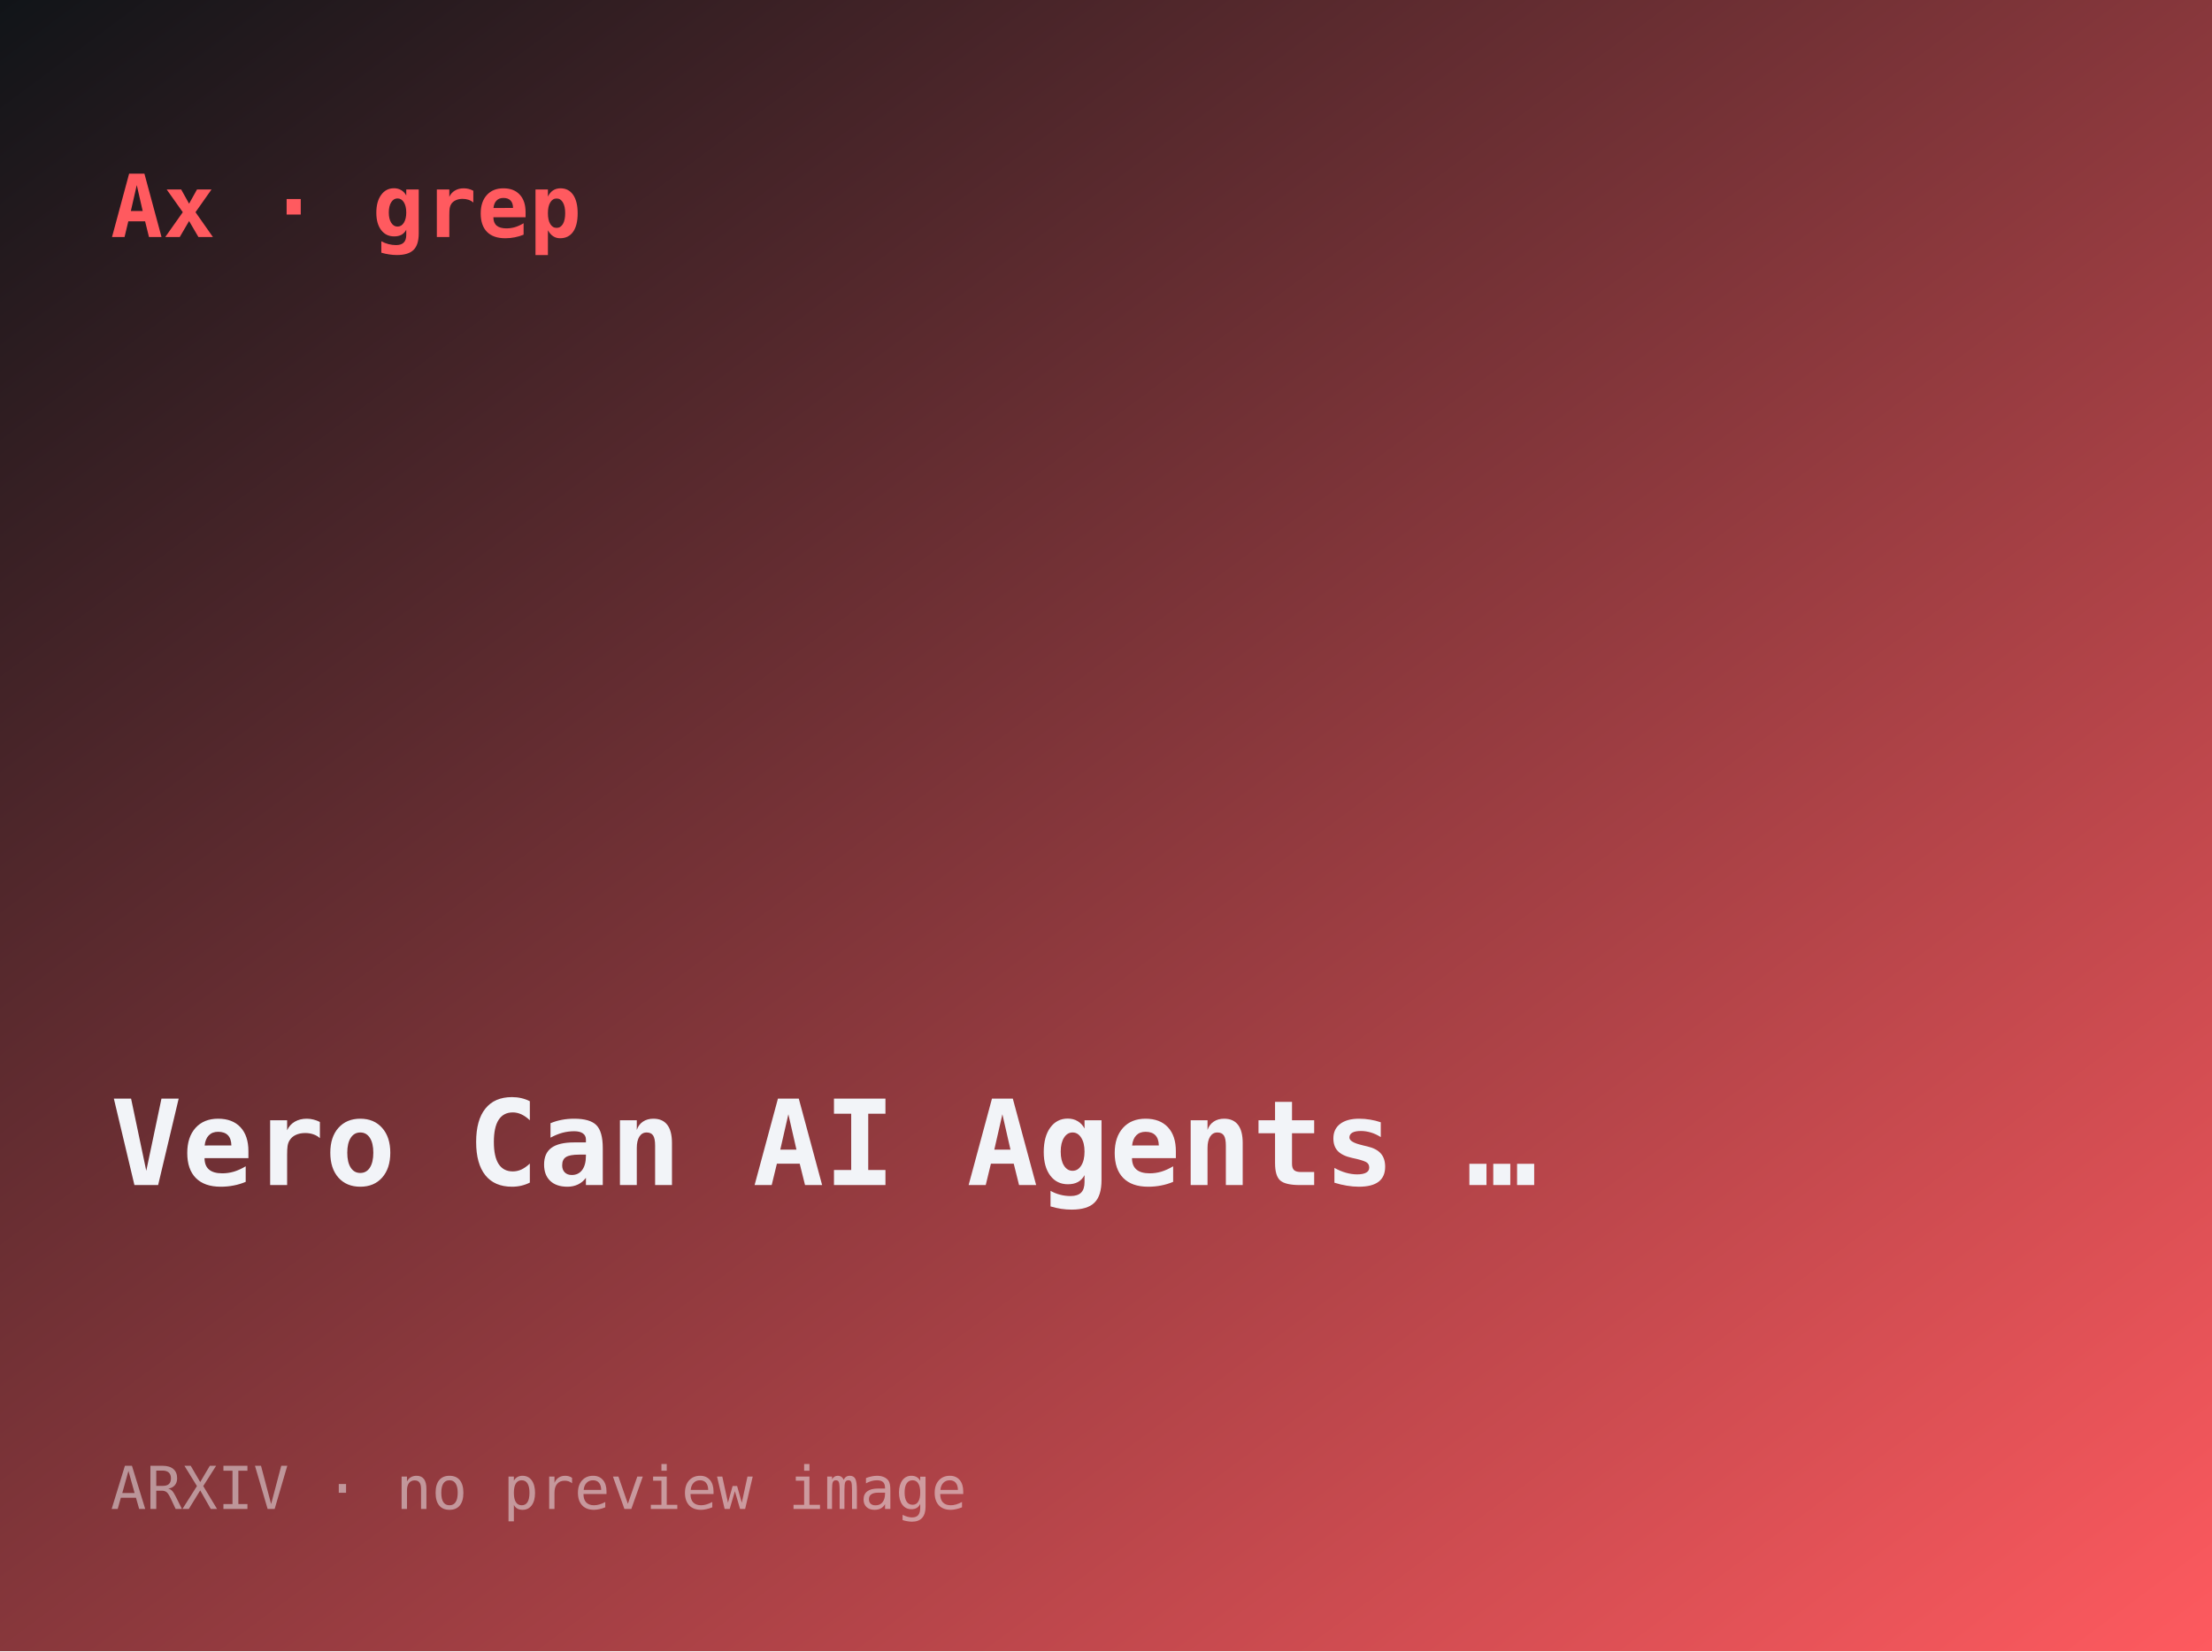
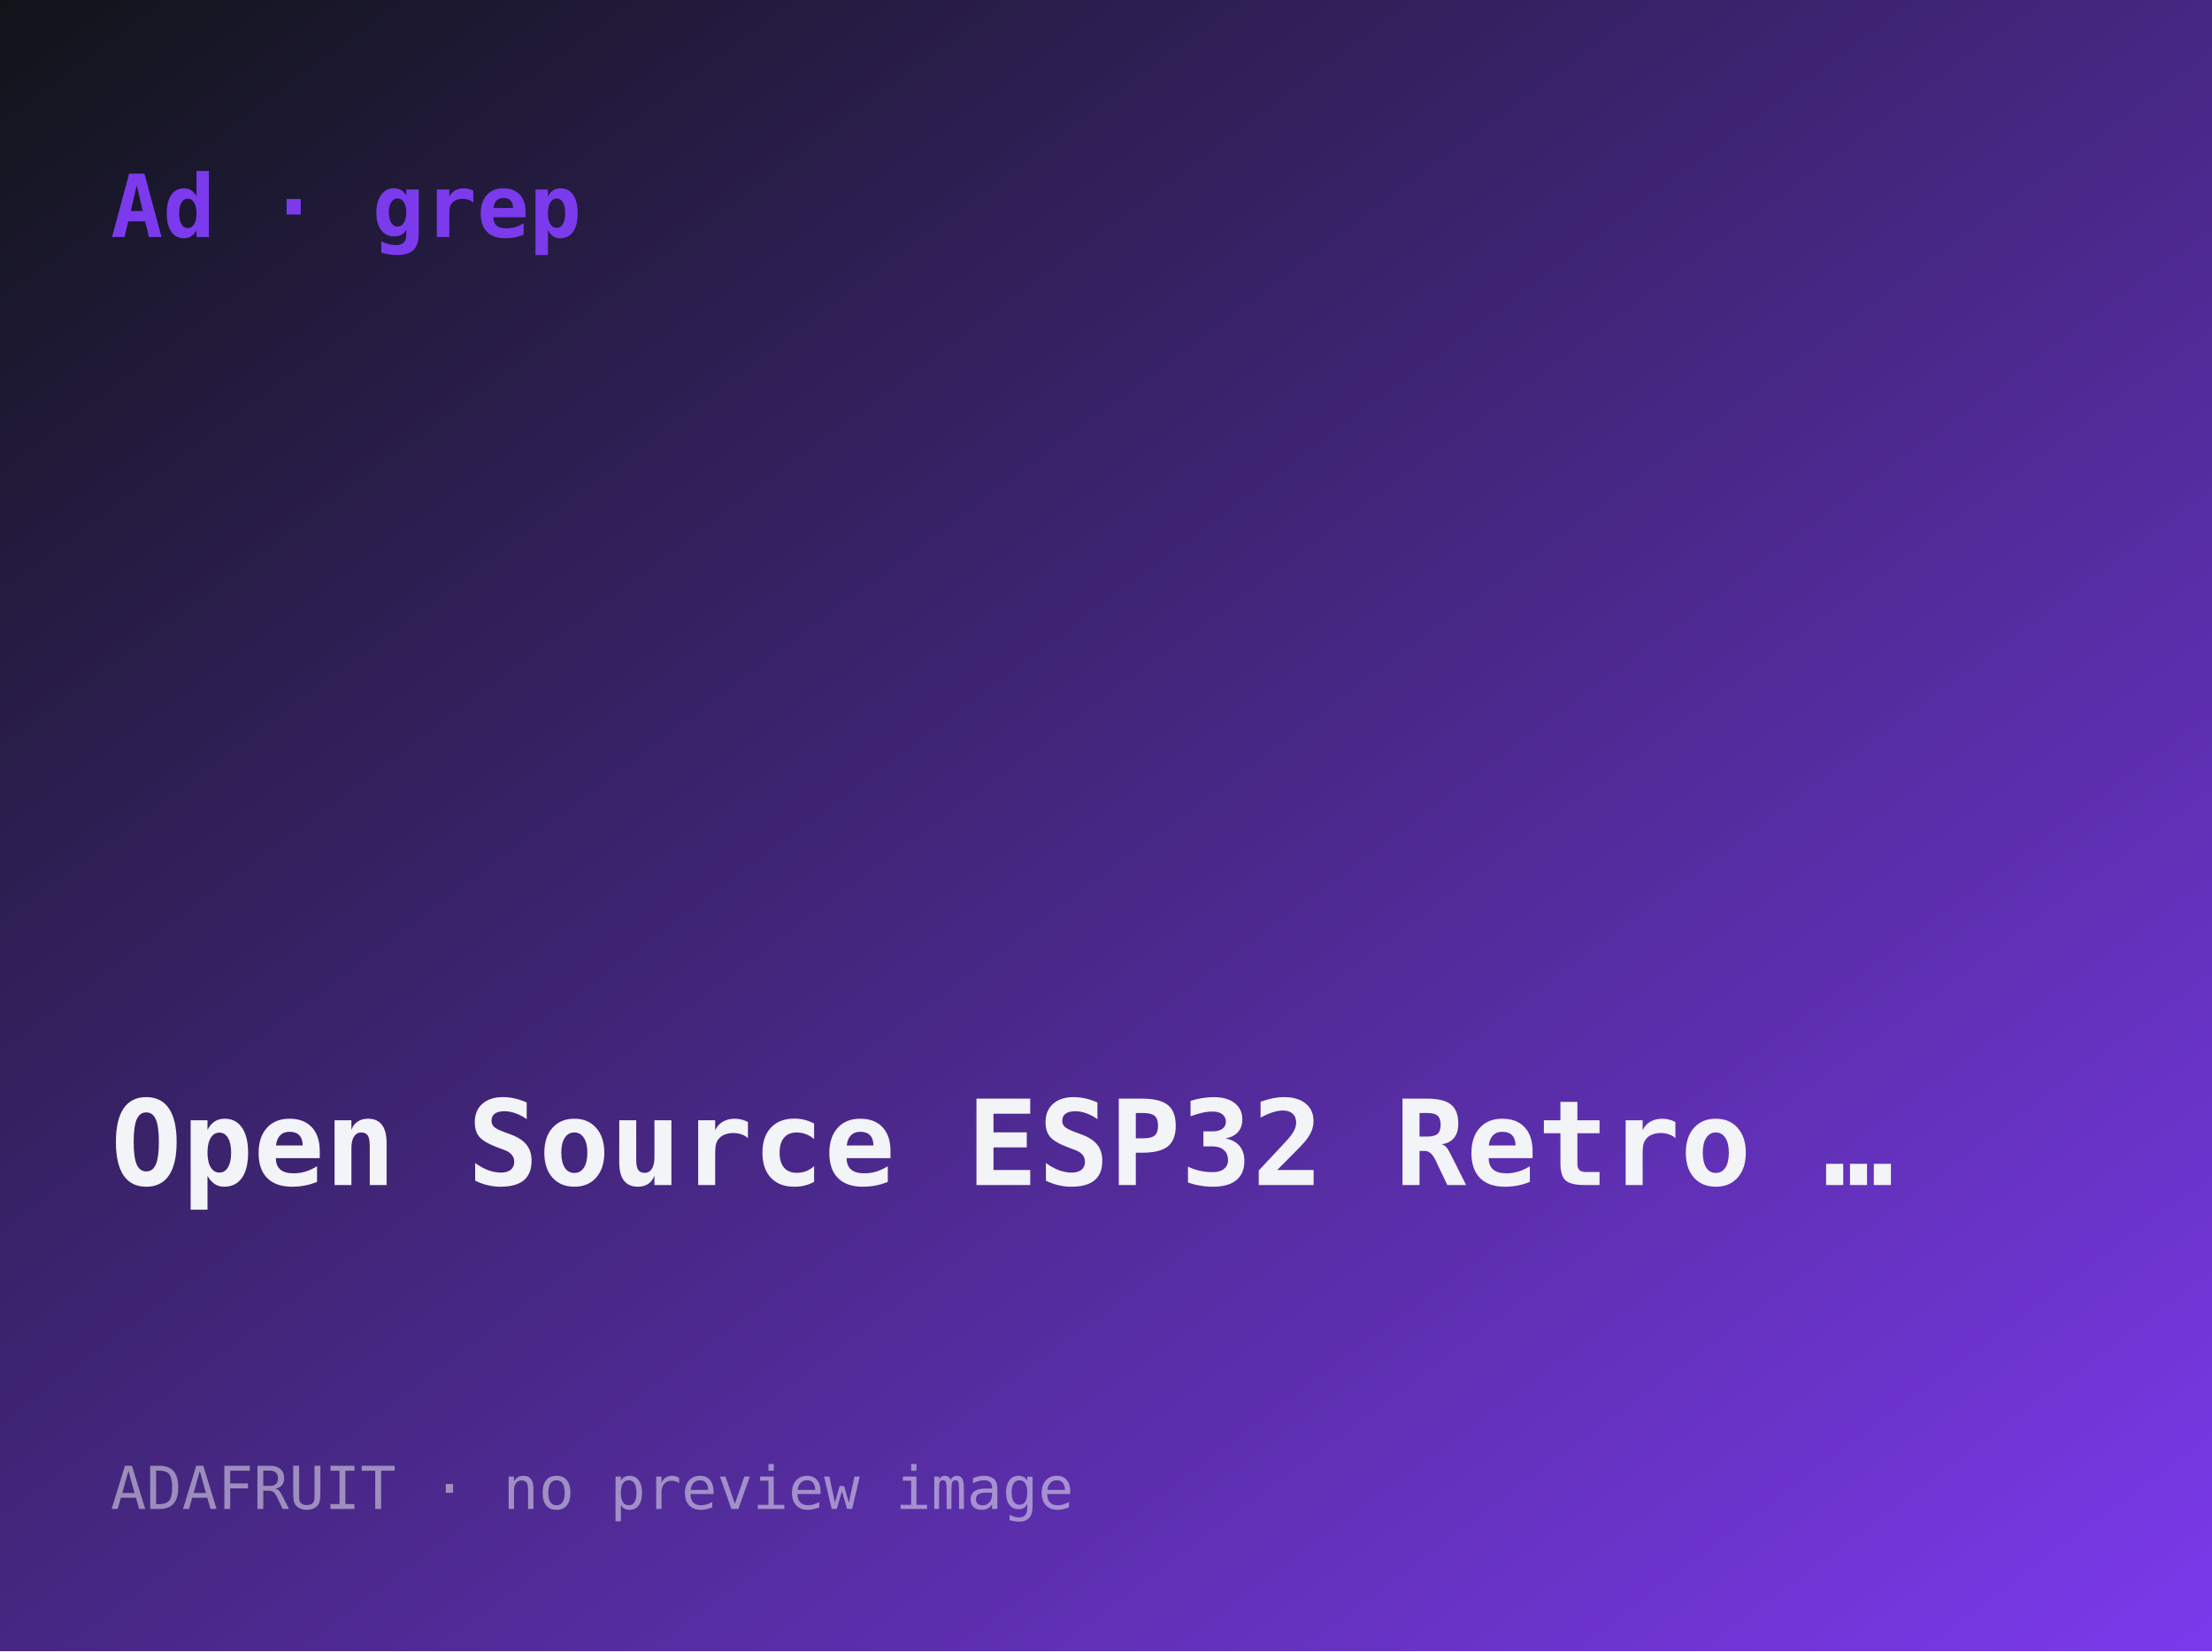
- <svg xmlns="http://www.w3.org/2000/svg" width="560" height="418" viewBox="0 0 560 418" role="img" aria-label="Vero: Can AI Agents Build Formally Verified Software Repositories?">
+ <svg xmlns="http://www.w3.org/2000/svg" width="560" height="418" viewBox="0 0 560 418" role="img" aria-label="Open Source ESP32 Retro Smart Speaker">
  <defs>
    <linearGradient id="g" x1="0" y1="0" x2="1" y2="1">
      <stop offset="0" stop-color="#101418" />
-       <stop offset="1" stop-color="#ff5a5f" />
+       <stop offset="1" stop-color="#7c3aed" />
    </linearGradient>
  </defs>
  <rect width="560" height="418" fill="url(#g)" />
-   <text x="28" y="60" font-family="ui-monospace,monospace" font-size="22" fill="#ff5a5f" font-weight="700">Ax · grep</text>
-   <text x="28" y="300" font-family="ui-monospace,monospace" font-size="30" fill="#f2f4f8" font-weight="600">Vero Can AI Agents …</text>
-   <text x="28" y="382" font-family="ui-monospace,monospace" font-size="15" fill="rgba(242,244,248,.5)">ARXIV · no preview image</text>
+   <text x="28" y="60" font-family="ui-monospace,monospace" font-size="22" fill="#7c3aed" font-weight="700">Ad · grep</text>
+   <text x="28" y="300" font-family="ui-monospace,monospace" font-size="30" fill="#f2f4f8" font-weight="600">Open Source ESP32 Retro …</text>
+   <text x="28" y="382" font-family="ui-monospace,monospace" font-size="15" fill="rgba(242,244,248,.5)">ADAFRUIT · no preview image</text>
</svg>
